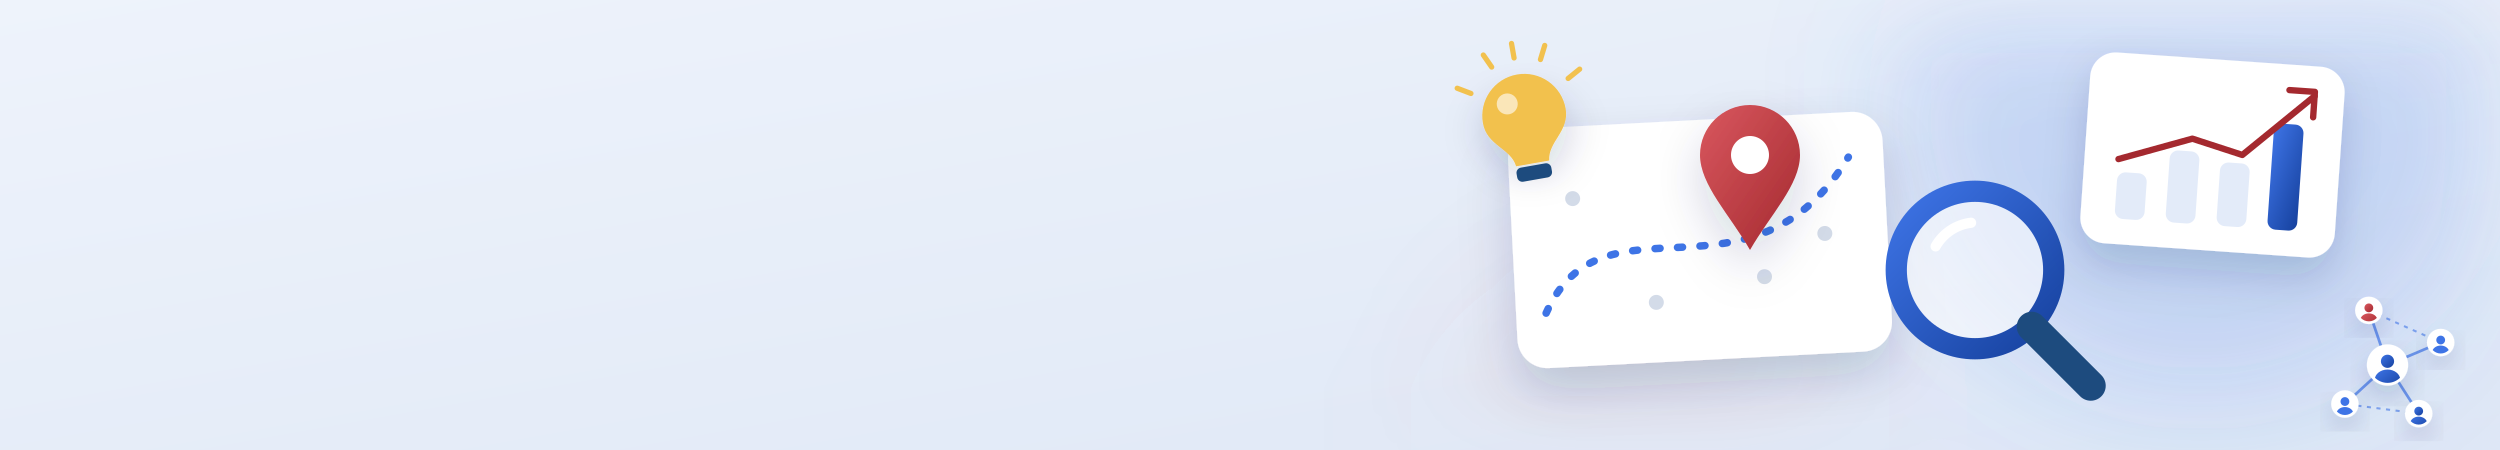
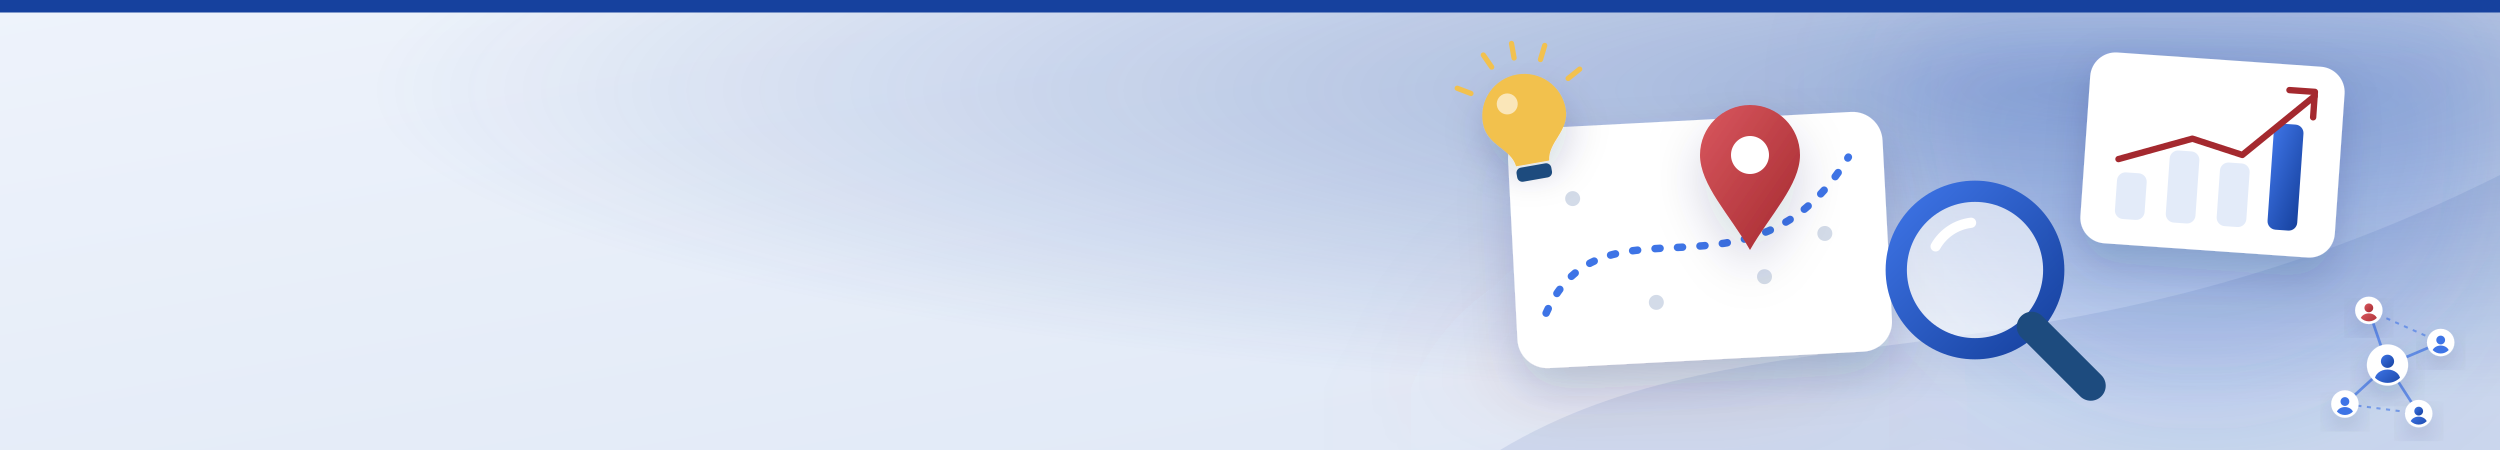
<svg xmlns="http://www.w3.org/2000/svg" viewBox="0 0 1000 180" width="1600" height="288" preserveAspectRatio="xMaxYMid slice">
+   <style>.fl{animation:fl 4.5s ease-in-out infinite}@keyframes fl{0%,100%{transform:translateY(0)}50%{transform:translateY(-7px)}}@media (prefers-reduced-motion:reduce){.fl{animation:none}}</style>
  <defs>
    <linearGradient id="bgbsales" x1="0" y1="0" x2="1" y2="1">
      <stop offset="0" stop-color="#EEF3FB" />
      <stop offset="1" stop-color="#DEE7F6" />
    </linearGradient>
    <linearGradient id="absales" x1="0" y1="0" x2="1" y2="1">
      <stop offset="0" stop-color="#3E74E6" />
      <stop offset="1" stop-color="#16419E" />
    </linearGradient>
    <linearGradient id="rbsales" x1="0" y1="0" x2="1" y2="1">
      <stop offset="0" stop-color="#D9585F" />
      <stop offset="1" stop-color="#A4292F" />
    </linearGradient>
    <radialGradient id="hlbsales" cx=".3" cy=".25" r=".7">
      <stop offset="0" stop-color="#fff" stop-opacity=".55" />
      <stop offset="1" stop-color="#fff" stop-opacity="0" />
    </radialGradient>
    <filter id="shbsales" x="-40%" y="-40%" width="180%" height="190%">
      <feDropShadow dx="0" dy="9" stdDeviation="10" flood-color="#0E2A5C" flood-opacity=".17" />
    </filter>
    <filter id="blbsales" x="-50%" y="-50%" width="200%" height="200%">
      <feGaussianBlur stdDeviation="26" />
    </filter>
  </defs>
  <rect width="1000" height="180" fill="url(#bgbsales)" />
  <g filter="url(#blbsales)" opacity=".85">
    <circle cx="880" cy="40" r="120" fill="#3E74E6" fill-opacity=".22" />
    <circle cx="660" cy="190" r="90" fill="#D9585F" fill-opacity=".08" />
  </g>
-   <g transform="translate(680 96) rotate(-3) scale(1.0)">
-     <rect x="-75.0" y="-48.0" width="150" height="96" rx="12" fill="#FFFFFF" filter="url(#shbsales)" />
-     <path d="M-63.0 26.0C-37.5 -24.0 18.75 32.0 61.0 -30.0" fill="none" stroke="#3E74E6" stroke-width="3" stroke-dasharray="2 7" stroke-linecap="round" />
-     <circle cx="-50.0" cy="-19.2" r="3" fill="#D3DBE8" />
-     <circle cx="25.0" cy="16.0" r="3" fill="#D3DBE8" />
-     <circle cx="-18.75" cy="24.0" r="3" fill="#D3DBE8" />
-     <circle cx="50.0" cy="0" r="3" fill="#D3DBE8" />
-   </g>
-   <g transform="translate(700 62) rotate(0) scale(1.0)">
-     <path d="M0 38.0C-8.0 24.0 -20 12.0 -20 0A20 20 0 1 1 20 0C20 12.0 8.0 24.0 0 38.0Z" fill="url(#rbsales)" filter="url(#shbsales)" />
-     <circle r="7.6" fill="#FFFFFF" />
-   </g>
-   <g transform="translate(790 108) rotate(0) scale(1.05)">
-     <circle r="30" fill="#fff" fill-opacity="0.55" stroke="url(#absales)" stroke-width="8.1" />
-     <path d="M21.6 21.6l22.5 22.5" stroke="#1D4B7E" stroke-width="11.4" stroke-linecap="round" />
-     <path d="M-15.0 -9.0a18.0 18.0 0 0 1 13.5-9.0" stroke="#fff" stroke-width="3.9" fill="none" stroke-linecap="round" />
-   </g>
-   <g transform="translate(885 62) rotate(4) scale(0.85)">
-     <rect x="-60.0" y="-45.0" width="120" height="90" rx="12" fill="#FFFFFF" filter="url(#shbsales)" />
-     <rect x="-44.0" y="11.0" width="14" height="22" rx="4" fill="#E3EBF9" />
-     <rect x="-20.0" y="-1.0" width="14" height="34" rx="4" fill="#E3EBF9" />
-     <rect x="4.0" y="3.0" width="14" height="30" rx="4" fill="#E3EBF9" />
-     <rect x="28.0" y="-17.0" width="14" height="50" rx="4" fill="url(#absales)" />
-     <path d="M-44.0 5.0 L-10.0 -7.0 L14.0 -1.0 L46.0 -31.0" fill="none" stroke="#A4292F" stroke-width="3" stroke-linecap="round" stroke-linejoin="round" />
-     <path d="M34.0 -33.0h12v12" fill="none" stroke="#A4292F" stroke-width="3" stroke-linecap="round" stroke-linejoin="round" />
-   </g>
-   <g transform="translate(955 146) rotate(0) scale(0.55)">
-     <path d="M0 0L-13.6 -39.7" stroke="#3E74E6" stroke-width="2" stroke-opacity=".7" />
-     <path d="M0 0L38.7 -16.4" stroke="#3E74E6" stroke-width="2" stroke-opacity=".7" />
-     <path d="M0 0L22.7 35.3" stroke="#3E74E6" stroke-width="2" stroke-opacity=".7" />
-     <path d="M0 0L-31.0 28.4" stroke="#3E74E6" stroke-width="2" stroke-opacity=".7" />
-     <path d="M-13.6 -39.7L38.7 -16.4M22.7 35.3L-31.0 28.4" stroke="#3E74E6" stroke-width="1.5" stroke-dasharray="3 4" stroke-opacity=".6" />
-     <circle cx="0" cy="0" r="15" fill="#FFFFFF" filter="url(#shbsales)" />
-     <clipPath id="cpbsales0015">
-       <circle cx="0" cy="0" r="13" />
-     </clipPath>
-     <g clip-path="url(#cpbsales0015)">
-       <circle cx="0" cy="-2.7" r="4.8" fill="url(#absales)" />
-       <ellipse cx="0" cy="10.8" rx="9.3" ry="7.5" fill="url(#absales)" />
-     </g>
-     <circle cx="-13.578" cy="-39.745" r="10" fill="#FFFFFF" filter="url(#shbsales)" />
-     <clipPath id="cpbsales-135-39710">
-       <circle cx="-13.578" cy="-39.745" r="8" />
-     </clipPath>
-     <g clip-path="url(#cpbsales-135-39710)">
-       <circle cx="-13.578" cy="-41.545" r="3.2" fill="url(#rbsales)" />
-       <ellipse cx="-13.578" cy="-32.545" rx="6.2" ry="5.0" fill="url(#rbsales)" />
-     </g>
-     <circle cx="38.685" cy="-16.356" r="10" fill="#FFFFFF" filter="url(#shbsales)" />
-     <clipPath id="cpbsales386-16310">
-       <circle cx="38.685" cy="-16.356" r="8" />
-     </clipPath>
-     <g clip-path="url(#cpbsales386-16310)">
-       <circle cx="38.685" cy="-18.156" r="3.2" fill="#3E74E6" />
-       <ellipse cx="38.685" cy="-9.156" rx="6.2" ry="5.0" fill="#3E74E6" />
-     </g>
-     <circle cx="22.693" cy="35.342" r="10" fill="#FFFFFF" filter="url(#shbsales)" />
-     <clipPath id="cpbsales22635310">
-       <circle cx="22.693" cy="35.342" r="8" />
-     </clipPath>
-     <g clip-path="url(#cpbsales22635310)">
-       <circle cx="22.693" cy="33.542" r="3.2" fill="url(#absales)" />
-       <ellipse cx="22.693" cy="42.542" rx="6.2" ry="5.0" fill="url(#absales)" />
-     </g>
-     <circle cx="-30.971" cy="28.369" r="10" fill="#FFFFFF" filter="url(#shbsales)" />
-     <clipPath id="cpbsales-30928310">
-       <circle cx="-30.971" cy="28.369" r="8" />
-     </clipPath>
-     <g clip-path="url(#cpbsales-30928310)">
-       <circle cx="-30.971" cy="26.569" r="3.2" fill="#3E74E6" />
-       <ellipse cx="-30.971" cy="35.569" rx="6.2" ry="5.0" fill="#3E74E6" />
+   <defs>
+     <radialGradient id="rgsales" cx=".85" cy=".2" r=".7">
+       <stop offset="0" stop-color="#16419E" stop-opacity=".38" />
+       <stop offset="1" stop-color="#16419E" stop-opacity="0" />
+     </radialGradient>
+   </defs>
+   <rect width="1000" height="180" fill="url(#rgsales)" />
+   <path d="M600 180 C700 120 820 160 1000 70 V180Z" fill="#16419E" fill-opacity=".10" />
+   <rect x="0" y="0" width="1000" height="5" fill="#16419E" />
+   <g class="fl" style="animation-delay:-0.0s">
+     <g transform="translate(680 96) rotate(-3) scale(1.0)">
+       <rect x="-75.0" y="-48.0" width="150" height="96" rx="12" fill="#FFFFFF" filter="url(#shbsales)" />
+       <path d="M-63.0 26.0C-37.5 -24.0 18.75 32.0 61.0 -30.0" fill="none" stroke="#3E74E6" stroke-width="3" stroke-dasharray="2 7" stroke-linecap="round" />
+       <circle cx="-50.0" cy="-19.2" r="3" fill="#D3DBE8" />
+       <circle cx="25.0" cy="16.0" r="3" fill="#D3DBE8" />
+       <circle cx="-18.75" cy="24.0" r="3" fill="#D3DBE8" />
+       <circle cx="50.0" cy="0" r="3" fill="#D3DBE8" />
    </g>
  </g>
-   <g transform="translate(610 48) rotate(-10) scale(0.7)">
-     <path d="M-24 -2.4A24 24 0 1 1 24 -2.4C24 10.8 10.8 14.4 9.6 25.2H-9.6C-10.8 14.4 -24 10.8 -24 -2.4Z" fill="#F2C14E" filter="url(#shbsales)" />
-     <rect x="-10.08" y="26.4" width="20.16" height="8.16" rx="3" fill="#1D4B7E" />
-     <circle cx="-8.4" cy="-10.8" r="6.0" fill="#fff" fill-opacity=".6" />
-     <path d="M-27.8 -20.3L-35.0 -24.6" stroke="#F2C14E" stroke-width="3" stroke-linecap="round" />
-     <path d="M-13.5 -33.1L-17.0 -40.7" stroke="#F2C14E" stroke-width="3" stroke-linecap="round" />
-     <path d="M0.0 -36.0L0.0 -44.4" stroke="#F2C14E" stroke-width="3" stroke-linecap="round" />
-     <path d="M14.7 -32.5L18.5 -40.0" stroke="#F2C14E" stroke-width="3" stroke-linecap="round" />
-     <path d="M28.4 -19.1L35.8 -23.2" stroke="#F2C14E" stroke-width="3" stroke-linecap="round" />
+   <g class="fl" style="animation-delay:-0.7s">
+     <g transform="translate(700 62) rotate(0) scale(1.0)">
+       <path d="M0 38.0C-8.0 24.0 -20 12.0 -20 0A20 20 0 1 1 20 0C20 12.0 8.0 24.0 0 38.0Z" fill="url(#rbsales)" filter="url(#shbsales)" />
+       <circle r="7.6" fill="#FFFFFF" />
+     </g>
+   </g>
+   <g class="fl" style="animation-delay:-1.4s">
+     <g transform="translate(790 108) rotate(0) scale(1.05)">
+       <circle r="30" fill="#fff" fill-opacity="0.55" stroke="url(#absales)" stroke-width="8.1" />
+       <path d="M21.6 21.6l22.5 22.5" stroke="#1D4B7E" stroke-width="11.4" stroke-linecap="round" />
+       <path d="M-15.0 -9.0a18.0 18.0 0 0 1 13.5-9.0" stroke="#fff" stroke-width="3.9" fill="none" stroke-linecap="round" />
+     </g>
+   </g>
+   <g class="fl" style="animation-delay:-2.1s">
+     <g transform="translate(885 62) rotate(4) scale(0.85)">
+       <rect x="-60.0" y="-45.0" width="120" height="90" rx="12" fill="#FFFFFF" filter="url(#shbsales)" />
+       <rect x="-44.0" y="11.0" width="14" height="22" rx="4" fill="#E3EBF9" />
+       <rect x="-20.0" y="-1.0" width="14" height="34" rx="4" fill="#E3EBF9" />
+       <rect x="4.0" y="3.0" width="14" height="30" rx="4" fill="#E3EBF9" />
+       <rect x="28.0" y="-17.0" width="14" height="50" rx="4" fill="url(#absales)" />
+       <path d="M-44.0 5.0 L-10.0 -7.0 L14.0 -1.0 L46.0 -31.0" fill="none" stroke="#A4292F" stroke-width="3" stroke-linecap="round" stroke-linejoin="round" />
+       <path d="M34.0 -33.0h12v12" fill="none" stroke="#A4292F" stroke-width="3" stroke-linecap="round" stroke-linejoin="round" />
+     </g>
+   </g>
+   <g class="fl" style="animation-delay:-2.8s">
+     <g transform="translate(955 146) rotate(0) scale(0.55)">
+       <path d="M0 0L-13.6 -39.7" stroke="#3E74E6" stroke-width="2" stroke-opacity=".7" />
+       <path d="M0 0L38.7 -16.4" stroke="#3E74E6" stroke-width="2" stroke-opacity=".7" />
+       <path d="M0 0L22.7 35.3" stroke="#3E74E6" stroke-width="2" stroke-opacity=".7" />
+       <path d="M0 0L-31.0 28.4" stroke="#3E74E6" stroke-width="2" stroke-opacity=".7" />
+       <path d="M-13.6 -39.7L38.7 -16.4M22.7 35.3L-31.0 28.4" stroke="#3E74E6" stroke-width="1.5" stroke-dasharray="3 4" stroke-opacity=".6" />
+       <circle cx="0" cy="0" r="15" fill="#FFFFFF" filter="url(#shbsales)" />
+       <clipPath id="cpbsales0015">
+         <circle cx="0" cy="0" r="13" />
+       </clipPath>
+       <g clip-path="url(#cpbsales0015)">
+         <circle cx="0" cy="-2.7" r="4.8" fill="url(#absales)" />
+         <ellipse cx="0" cy="10.8" rx="9.3" ry="7.5" fill="url(#absales)" />
+       </g>
+       <circle cx="-13.578" cy="-39.745" r="10" fill="#FFFFFF" filter="url(#shbsales)" />
+       <clipPath id="cpbsales-135-39710">
+         <circle cx="-13.578" cy="-39.745" r="8" />
+       </clipPath>
+       <g clip-path="url(#cpbsales-135-39710)">
+         <circle cx="-13.578" cy="-41.545" r="3.2" fill="url(#rbsales)" />
+         <ellipse cx="-13.578" cy="-32.545" rx="6.2" ry="5.0" fill="url(#rbsales)" />
+       </g>
+       <circle cx="38.685" cy="-16.356" r="10" fill="#FFFFFF" filter="url(#shbsales)" />
+       <clipPath id="cpbsales386-16310">
+         <circle cx="38.685" cy="-16.356" r="8" />
+       </clipPath>
+       <g clip-path="url(#cpbsales386-16310)">
+         <circle cx="38.685" cy="-18.156" r="3.2" fill="#3E74E6" />
+         <ellipse cx="38.685" cy="-9.156" rx="6.2" ry="5.0" fill="#3E74E6" />
+       </g>
+       <circle cx="22.693" cy="35.342" r="10" fill="#FFFFFF" filter="url(#shbsales)" />
+       <clipPath id="cpbsales22635310">
+         <circle cx="22.693" cy="35.342" r="8" />
+       </clipPath>
+       <g clip-path="url(#cpbsales22635310)">
+         <circle cx="22.693" cy="33.542" r="3.2" fill="url(#absales)" />
+         <ellipse cx="22.693" cy="42.542" rx="6.2" ry="5.0" fill="url(#absales)" />
+       </g>
+       <circle cx="-30.971" cy="28.369" r="10" fill="#FFFFFF" filter="url(#shbsales)" />
+       <clipPath id="cpbsales-30928310">
+         <circle cx="-30.971" cy="28.369" r="8" />
+       </clipPath>
+       <g clip-path="url(#cpbsales-30928310)">
+         <circle cx="-30.971" cy="26.569" r="3.2" fill="#3E74E6" />
+         <ellipse cx="-30.971" cy="35.569" rx="6.2" ry="5.0" fill="#3E74E6" />
+       </g>
+     </g>
+   </g>
+   <g class="fl" style="animation-delay:-3.5s">
+     <g transform="translate(610 48) rotate(-10) scale(0.7)">
+       <path d="M-24 -2.4A24 24 0 1 1 24 -2.4C24 10.8 10.8 14.4 9.6 25.2H-9.6C-10.8 14.4 -24 10.8 -24 -2.4Z" fill="#F2C14E" filter="url(#shbsales)" />
+       <rect x="-10.08" y="26.4" width="20.16" height="8.16" rx="3" fill="#1D4B7E" />
+       <circle cx="-8.4" cy="-10.8" r="6.0" fill="#fff" fill-opacity=".6" />
+       <path d="M-27.8 -20.3L-35.0 -24.6" stroke="#F2C14E" stroke-width="3" stroke-linecap="round" />
+       <path d="M-13.5 -33.1L-17.0 -40.7" stroke="#F2C14E" stroke-width="3" stroke-linecap="round" />
+       <path d="M0.0 -36.0L0.0 -44.4" stroke="#F2C14E" stroke-width="3" stroke-linecap="round" />
+       <path d="M14.7 -32.5L18.5 -40.0" stroke="#F2C14E" stroke-width="3" stroke-linecap="round" />
+       <path d="M28.4 -19.1L35.8 -23.2" stroke="#F2C14E" stroke-width="3" stroke-linecap="round" />
+     </g>
  </g>
</svg>
